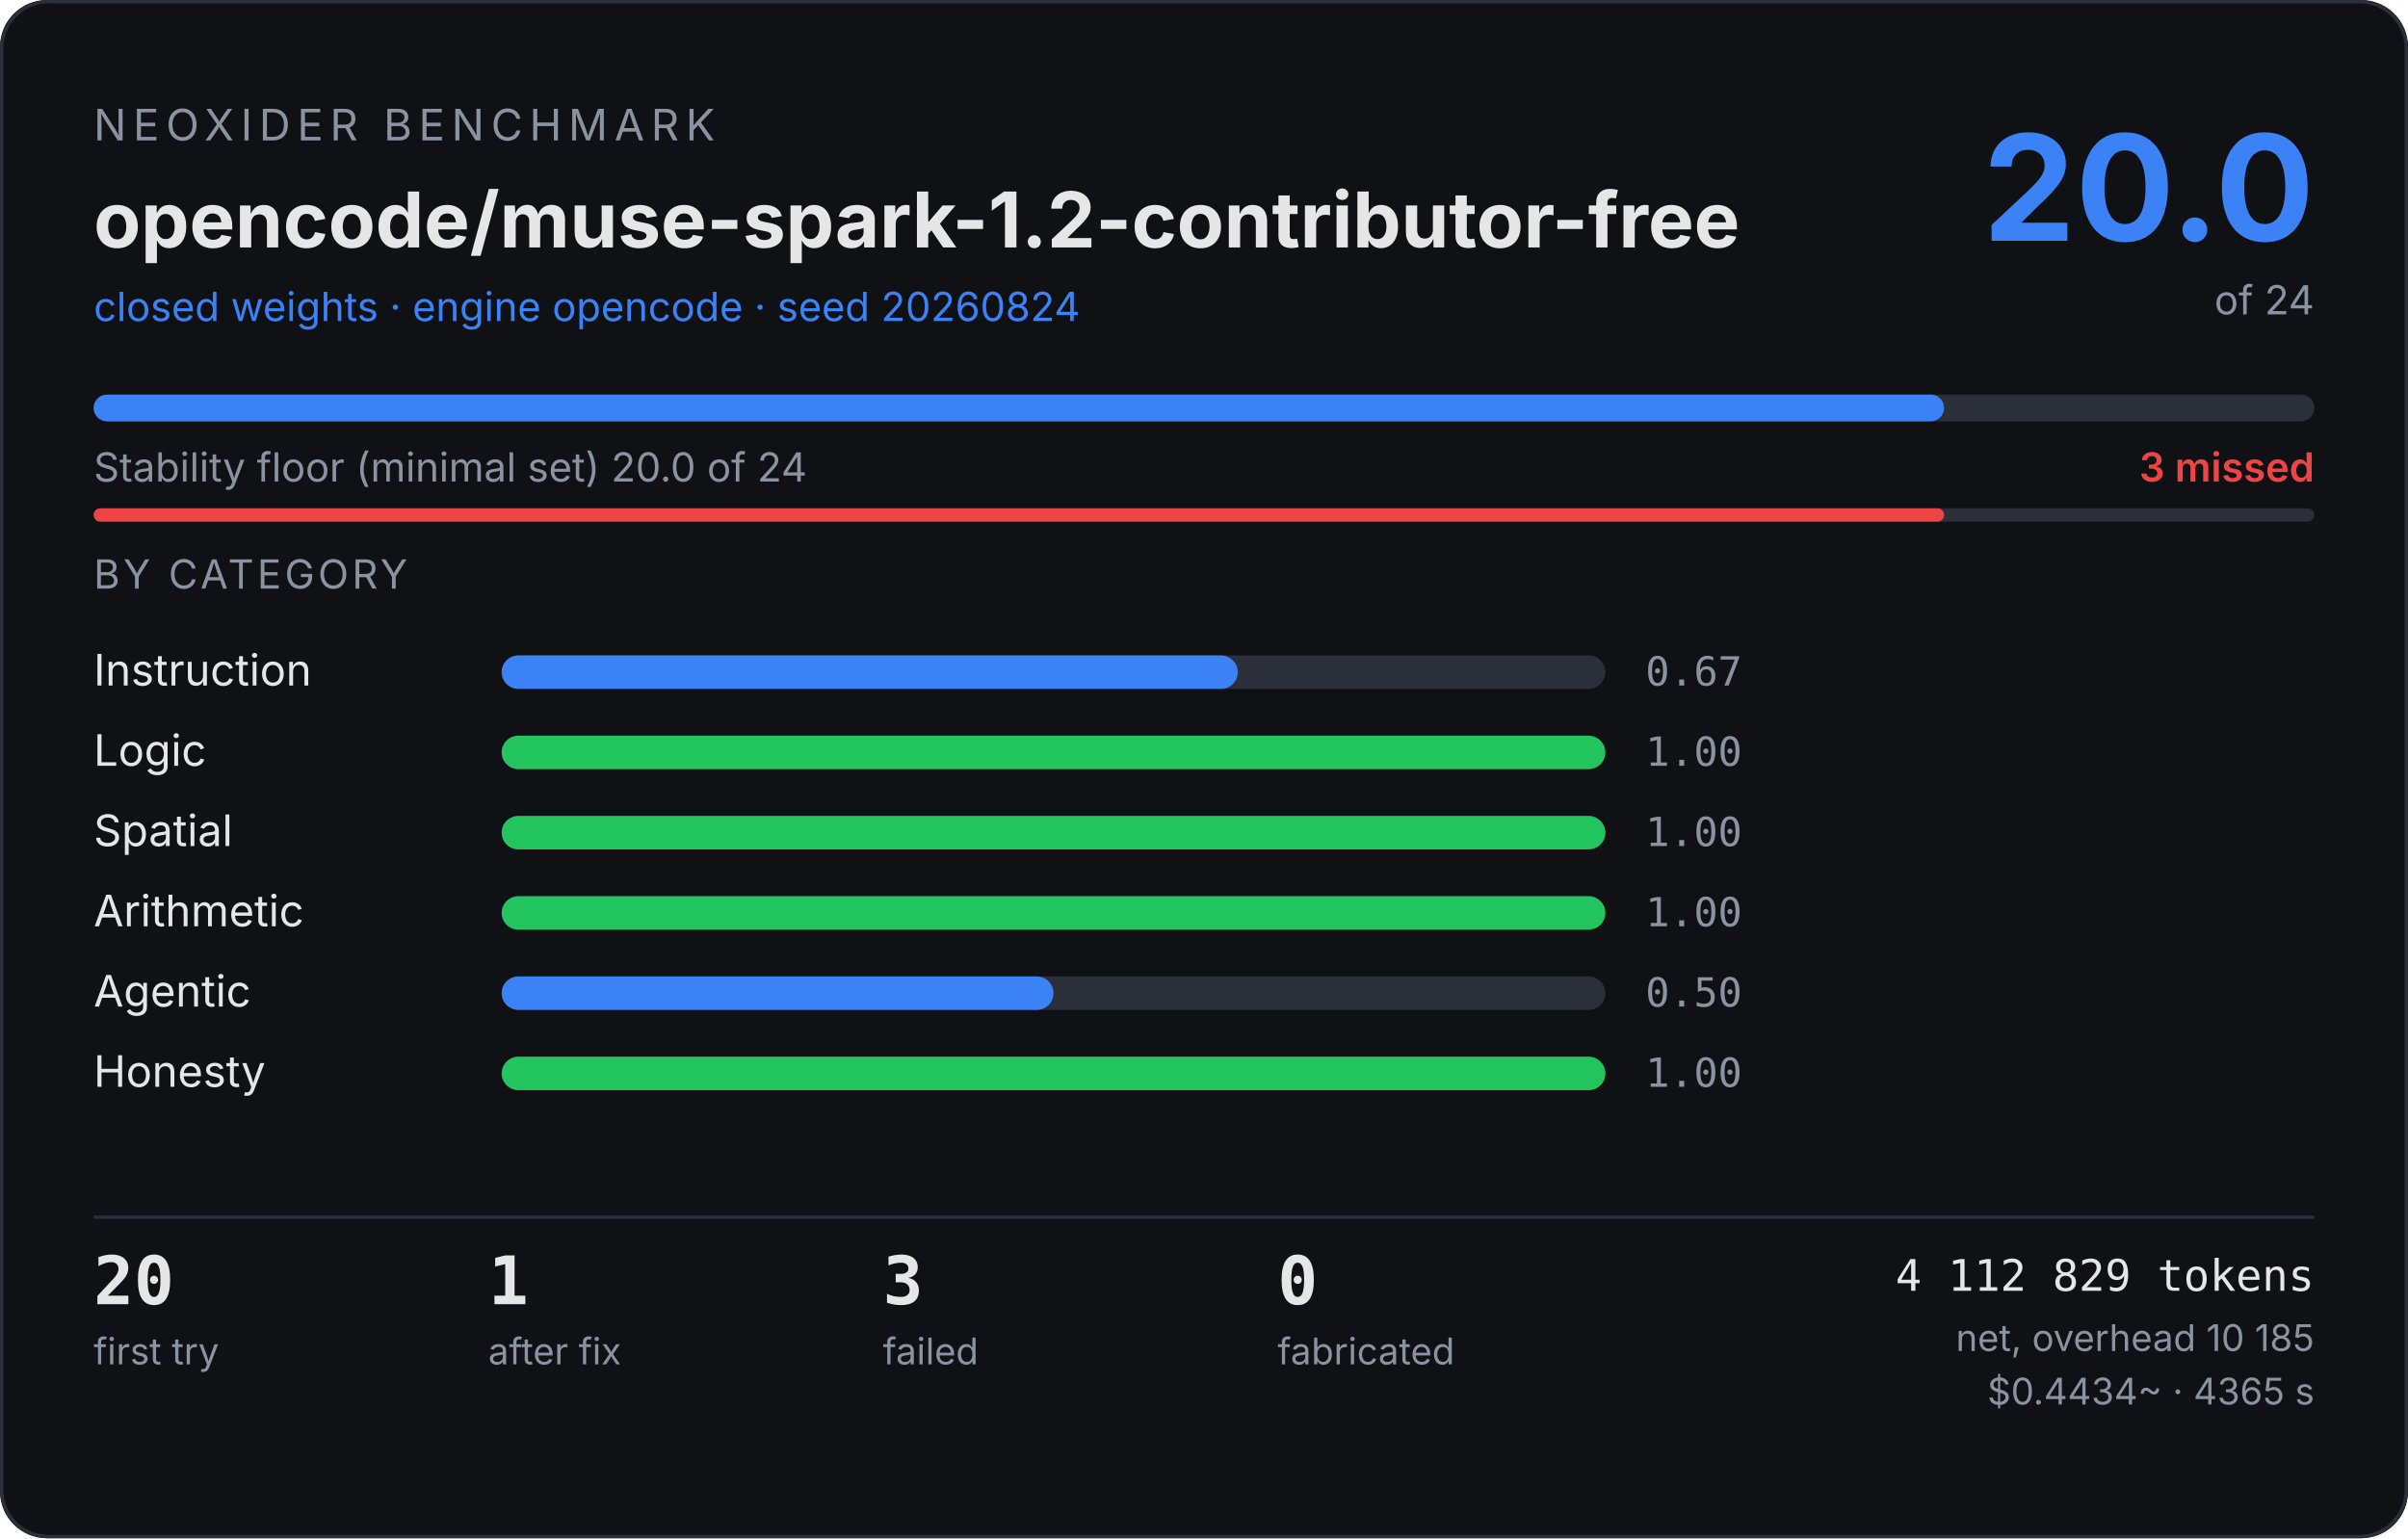
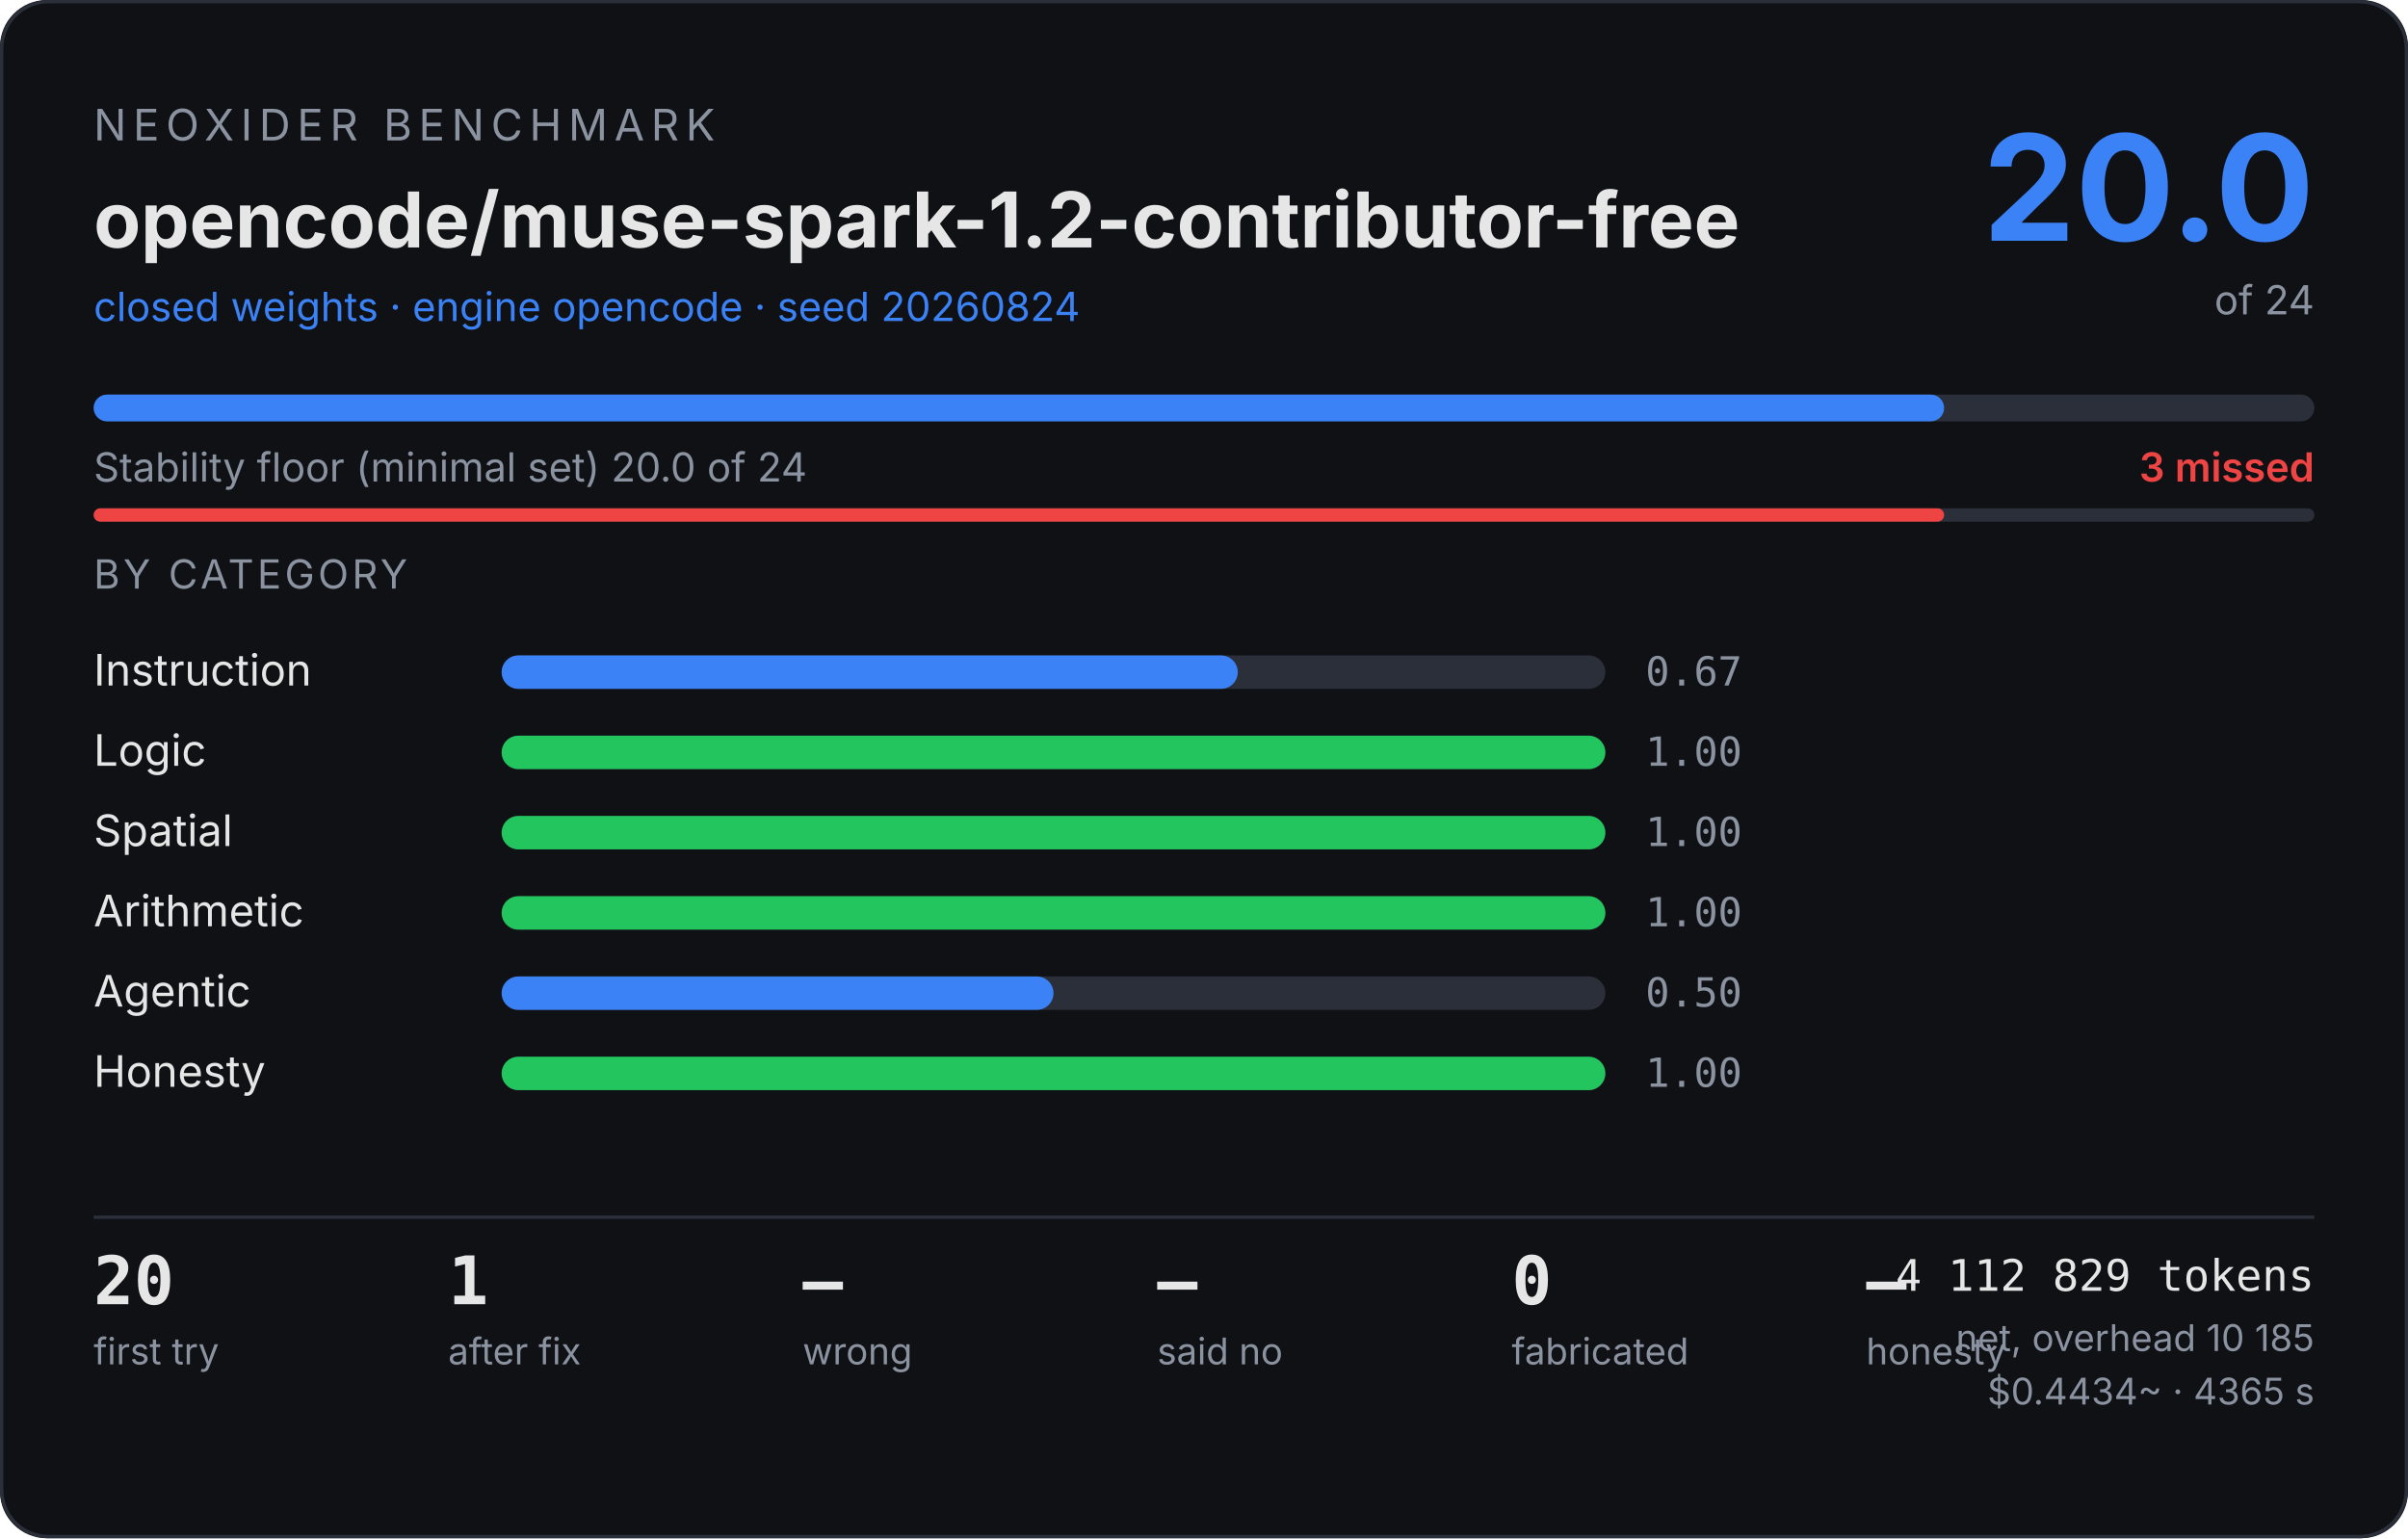
<svg xmlns="http://www.w3.org/2000/svg" width="720" height="460" viewBox="0 0 720 460" font-family="system-ui,-apple-system,Segoe UI,sans-serif">
  <rect width="720" height="460" rx="14" fill="#0f1115" />
  <rect x="0.5" y="0.5" width="719" height="459" rx="14" fill="none" stroke="#2a2f3a" />
  <text x="28" y="42" fill="#8b93a1" font-size="13" letter-spacing="2">NEOXIDER BENCHMARK</text>
  <text x="28" y="74" fill="#e6e6e6" font-size="23" font-weight="700">opencode/muse-spark-1.2-contributor-free</text>
  <text x="28" y="96" fill="#3b82f6" font-size="12">closed weights · engine opencode · seed 20260824</text>
  <text x="692" y="72" text-anchor="end" fill="#3b82f6" font-size="44" font-weight="700">20.0</text>
  <text x="692" y="94" text-anchor="end" fill="#8b93a1" font-size="12">of 24</text>
  <rect x="28" y="118" width="664" height="8" rx="4" fill="#2a2f3a" />
  <rect x="28" y="118" width="553.3" height="8" rx="4" fill="#3b82f6" />
  <text x="28" y="144" fill="#8b93a1" font-size="12">Stability floor (minimal set) 20.0 of 24</text>
  <text x="692" y="144" text-anchor="end" fill="#ef4444" font-size="12" font-weight="600">3 missed</text>
  <rect x="28" y="152" width="664" height="4" rx="2" fill="#2a2f3a" />
  <rect x="28" y="152" width="553.3" height="4" rx="2" fill="#ef4444" />
  <text x="28" y="176" fill="#8b93a1" font-size="12" letter-spacing="1">BY CATEGORY</text>
  <text x="28" y="205" fill="#e6e6e6" font-size="13">Instruction</text>
  <rect x="150" y="196" width="330" height="10" rx="5" fill="#2a2f3a" />
  <rect x="150" y="196" width="220.1" height="10" rx="5" fill="#3b82f6" />
  <text x="492" y="205" fill="#8b93a1" font-size="12" font-family="ui-monospace,Consolas,monospace">0.67</text>
  <text x="28" y="229" fill="#e6e6e6" font-size="13">Logic</text>
  <rect x="150" y="220" width="330" height="10" rx="5" fill="#2a2f3a" />
  <rect x="150" y="220" width="330.0" height="10" rx="5" fill="#22c55e" />
  <text x="492" y="229" fill="#8b93a1" font-size="12" font-family="ui-monospace,Consolas,monospace">1.00</text>
  <text x="28" y="253" fill="#e6e6e6" font-size="13">Spatial</text>
  <rect x="150" y="244" width="330" height="10" rx="5" fill="#2a2f3a" />
  <rect x="150" y="244" width="330.0" height="10" rx="5" fill="#22c55e" />
  <text x="492" y="253" fill="#8b93a1" font-size="12" font-family="ui-monospace,Consolas,monospace">1.00</text>
  <text x="28" y="277" fill="#e6e6e6" font-size="13">Arithmetic</text>
  <rect x="150" y="268" width="330" height="10" rx="5" fill="#2a2f3a" />
  <rect x="150" y="268" width="330.0" height="10" rx="5" fill="#22c55e" />
  <text x="492" y="277" fill="#8b93a1" font-size="12" font-family="ui-monospace,Consolas,monospace">1.00</text>
  <text x="28" y="301" fill="#e6e6e6" font-size="13">Agentic</text>
  <rect x="150" y="292" width="330" height="10" rx="5" fill="#2a2f3a" />
  <rect x="150" y="292" width="165.0" height="10" rx="5" fill="#3b82f6" />
  <text x="492" y="301" fill="#8b93a1" font-size="12" font-family="ui-monospace,Consolas,monospace">0.50</text>
  <text x="28" y="325" fill="#e6e6e6" font-size="13">Honesty</text>
  <rect x="150" y="316" width="330" height="10" rx="5" fill="#2a2f3a" />
  <rect x="150" y="316" width="330.0" height="10" rx="5" fill="#22c55e" />
  <text x="492" y="325" fill="#8b93a1" font-size="12" font-family="ui-monospace,Consolas,monospace">1.00</text>
  <line x1="28" y1="364" x2="692" y2="364" stroke="#2a2f3a" />
  <text x="28" y="390" fill="#e6e6e6" font-size="20" font-weight="700" font-family="ui-monospace,Consolas,monospace">20</text>
  <text x="28" y="408" fill="#8b93a1" font-size="11">first try</text>
-   <text x="146" y="390" fill="#e6e6e6" font-size="20" font-weight="700" font-family="ui-monospace,Consolas,monospace">1</text>
-   <text x="146" y="408" fill="#8b93a1" font-size="11">after fix</text>
-   <text x="264" y="390" fill="#e6e6e6" font-size="20" font-weight="700" font-family="ui-monospace,Consolas,monospace">3</text>
-   <text x="264" y="408" fill="#8b93a1" font-size="11">failed</text>
-   <text x="382" y="390" fill="#e6e6e6" font-size="20" font-weight="700" font-family="ui-monospace,Consolas,monospace">0</text>
-   <text x="382" y="408" fill="#8b93a1" font-size="11">fabricated</text>
+   <text x="134" y="390" fill="#e6e6e6" font-size="20" font-weight="700" font-family="ui-monospace,Consolas,monospace">1</text>
+   <text x="134" y="408" fill="#8b93a1" font-size="11">after fix</text>
+   <text x="240" y="390" fill="#e6e6e6" font-size="20" font-weight="700" font-family="ui-monospace,Consolas,monospace">—</text>
+   <text x="240" y="408" fill="#8b93a1" font-size="11">wrong</text>
+   <text x="346" y="390" fill="#e6e6e6" font-size="20" font-weight="700" font-family="ui-monospace,Consolas,monospace">—</text>
+   <text x="346" y="408" fill="#8b93a1" font-size="11">said no</text>
+   <text x="452" y="390" fill="#e6e6e6" font-size="20" font-weight="700" font-family="ui-monospace,Consolas,monospace">0</text>
+   <text x="452" y="408" fill="#8b93a1" font-size="11">fabricated</text>
+   <text x="558" y="390" fill="#e6e6e6" font-size="20" font-weight="700" font-family="ui-monospace,Consolas,monospace">—</text>
+   <text x="558" y="408" fill="#8b93a1" font-size="11">honesty</text>
  <text x="692" y="386" text-anchor="end" fill="#e6e6e6" font-size="13" font-family="ui-monospace,Consolas,monospace">4 112 829 tokens</text>
  <text x="692" y="404" text-anchor="end" fill="#8b93a1" font-size="11">net, overhead 10 185</text>
  <text x="692" y="420" text-anchor="end" fill="#8b93a1" font-size="11">$0.4434~ · 4365 s</text>
</svg>
